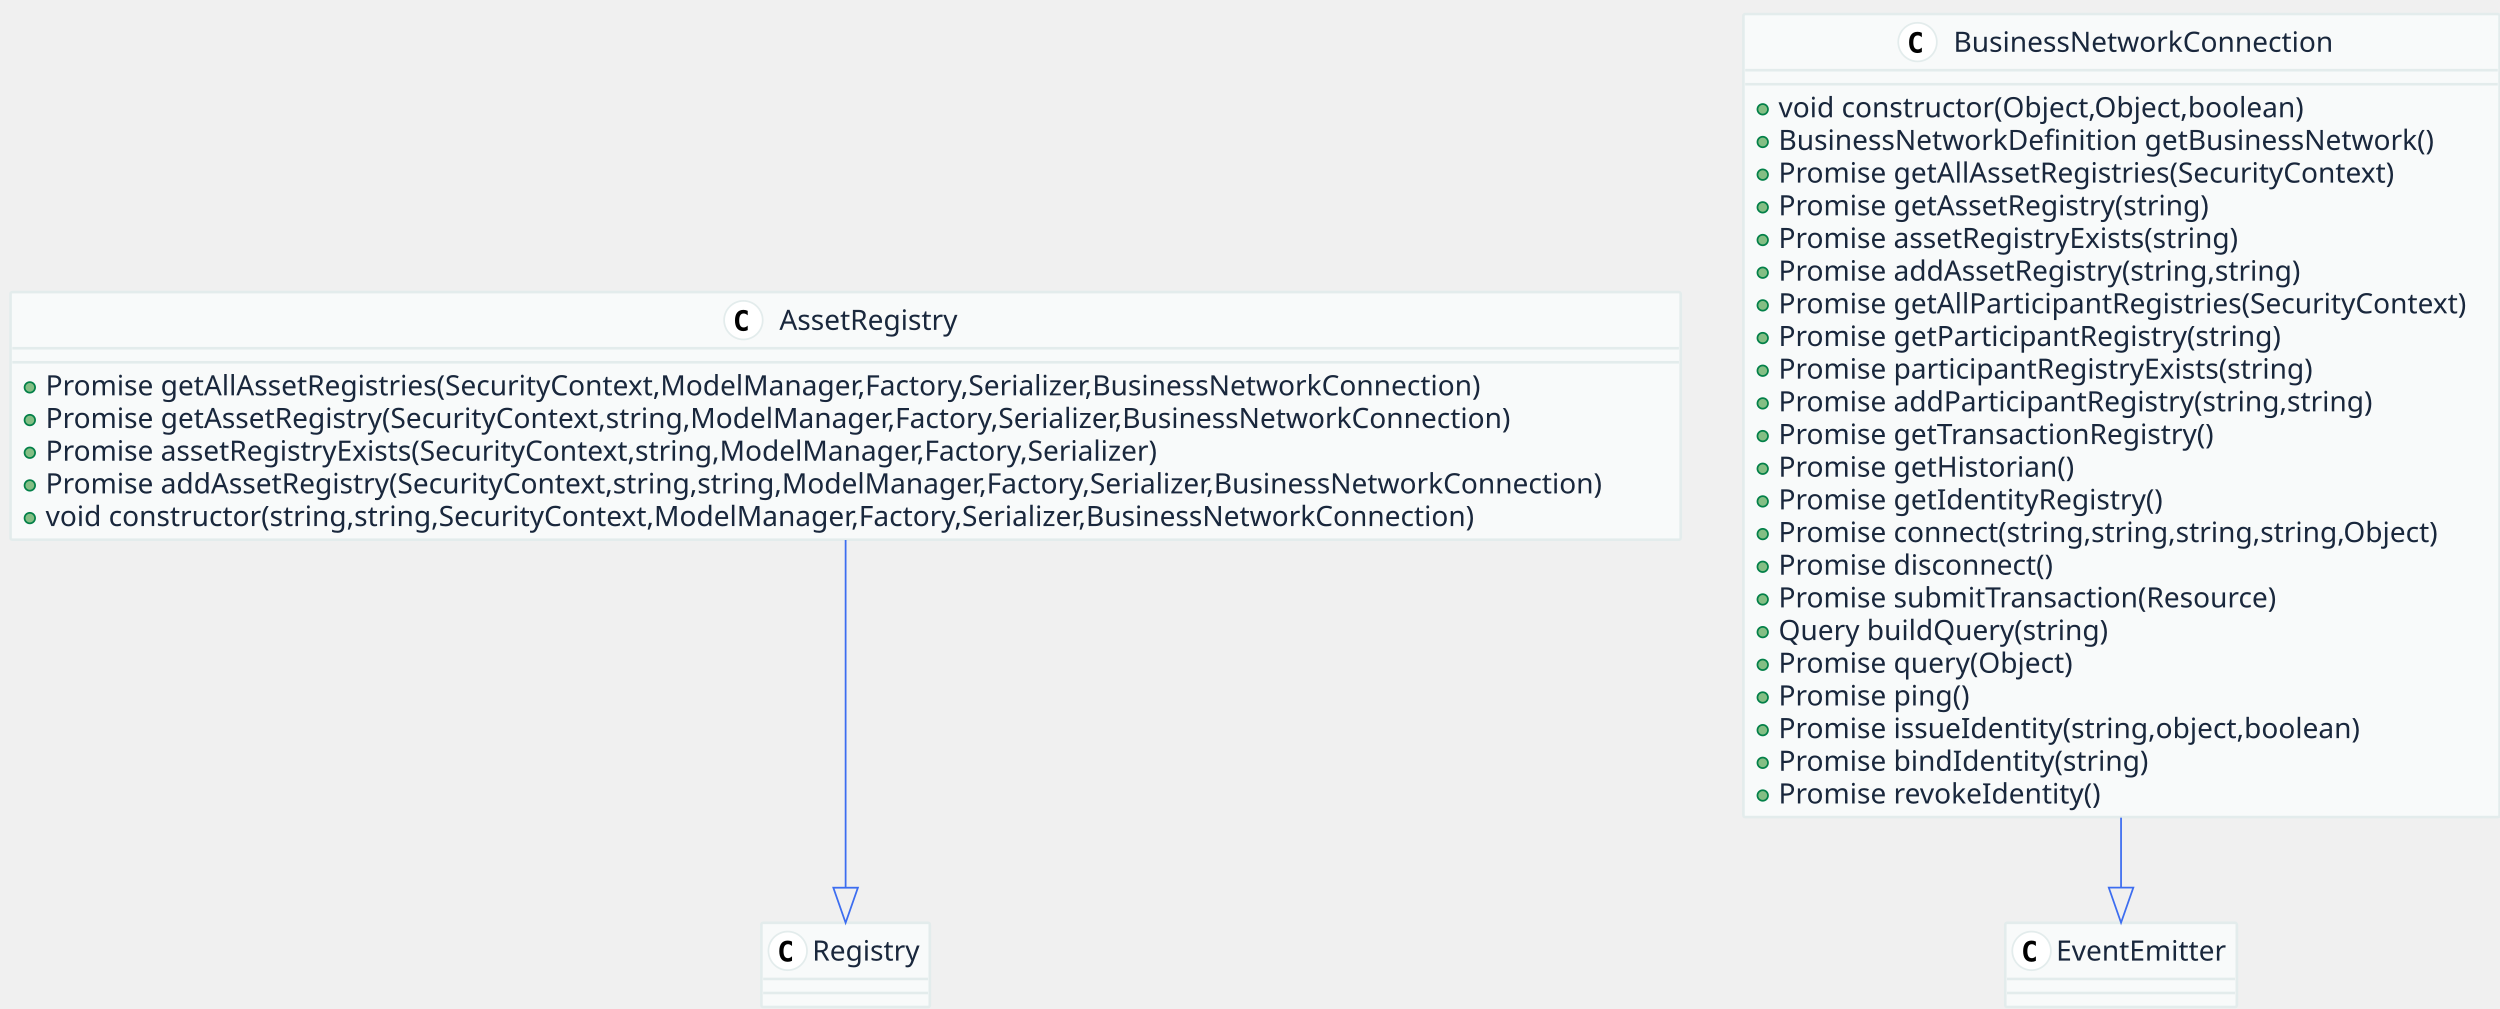
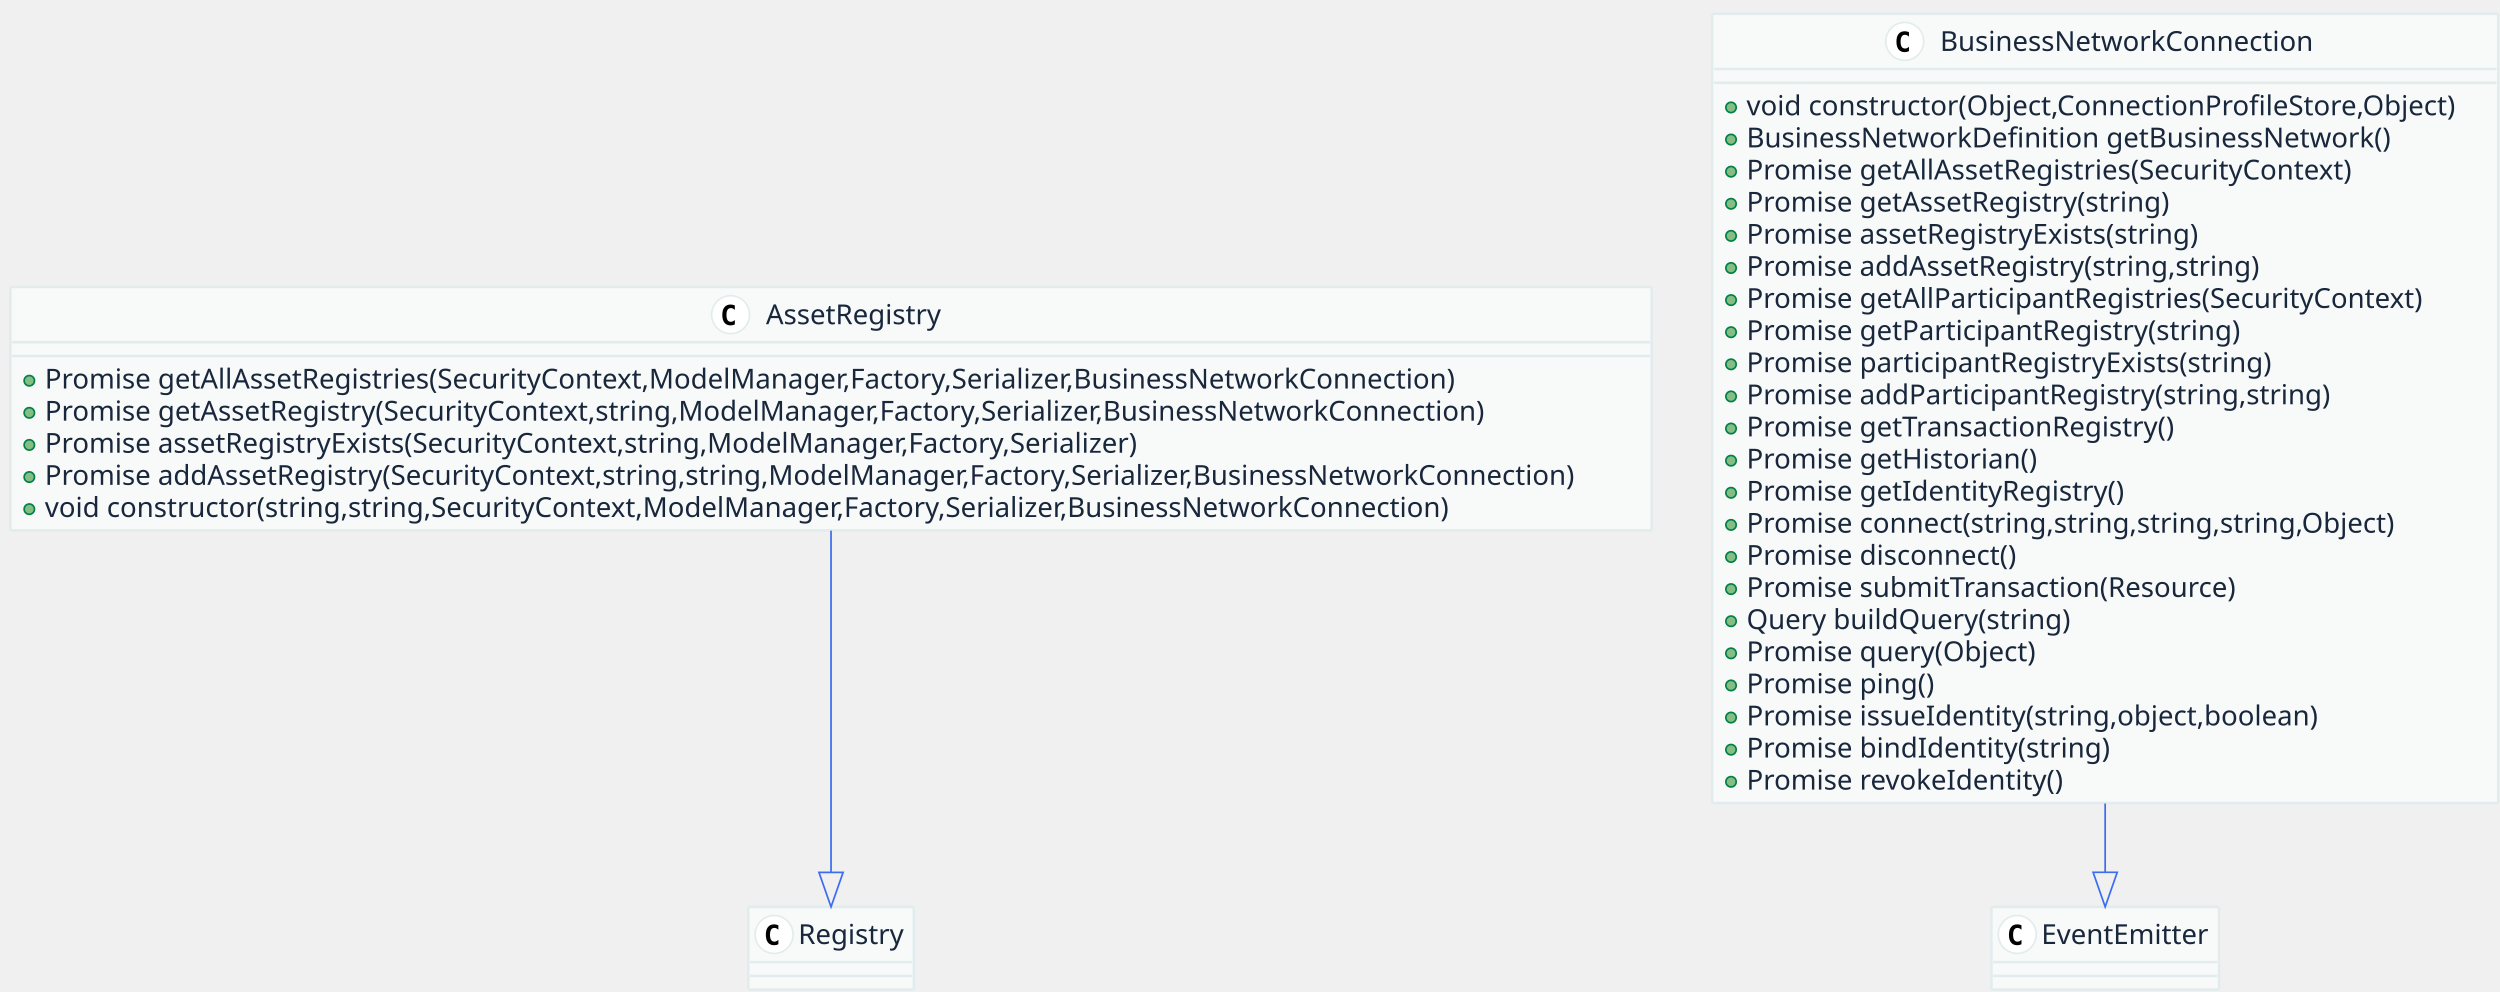
- <svg xmlns="http://www.w3.org/2000/svg" contentScriptType="application/ecmascript" contentStyleType="text/css" height="575px" preserveAspectRatio="none" style="width:1425px;height:575px;" version="1.1" viewBox="0 0 1425 575" width="1425px" zoomAndPan="magnify">
+ <svg xmlns="http://www.w3.org/2000/svg" contentScriptType="application/ecmascript" contentStyleType="text/css" height="575px" preserveAspectRatio="none" style="width:1450px;height:575px;" version="1.1" viewBox="0 0 1450 575" width="1450px" zoomAndPan="magnify">
  <defs />
  <g>
    <rect fill="#F8FAFA" height="141.125" rx="1" ry="1" style="stroke: #E3ECEC; stroke-width: 1.5;" width="952" x="6" y="166.5" />
    <ellipse cx="423.75" cy="182.5" fill="#FFFFFF" rx="11" ry="11" style="stroke: #E3ECEC; stroke-width: 1.0;" />
    <path d="M426.203,188.156 Q425.656,188.438 425.055,188.586 Q424.453,188.734 423.781,188.734 Q421.422,188.734 420.18,187.172 Q418.938,185.609 418.938,182.672 Q418.938,179.734 420.18,178.18 Q421.422,176.625 423.781,176.625 Q424.453,176.625 425.062,176.766 Q425.672,176.906 426.203,177.188 L426.203,179.75 Q425.609,179.203 425.047,178.945 Q424.484,178.688 423.891,178.688 Q422.625,178.688 421.984,179.695 Q421.344,180.703 421.344,182.672 Q421.344,184.641 421.984,185.648 Q422.625,186.656 423.891,186.656 Q424.484,186.656 425.047,186.398 Q425.609,186.141 426.203,185.594 L426.203,188.156 Z " />
    <text fill="#19273C" font-family="sans-serif" font-size="16" lengthAdjust="spacingAndGlyphs" textLength="108" x="444.25" y="188.039">AssetRegistry</text>
    <line style="stroke: #E3ECEC; stroke-width: 1.5;" x1="7" x2="957" y1="198.5" y2="198.5" />
    <line style="stroke: #E3ECEC; stroke-width: 1.5;" x1="7" x2="957" y1="206.5" y2="206.5" />
    <ellipse cx="17" cy="220.812" fill="#84BE84" rx="3" ry="3" style="stroke: #038048; stroke-width: 1.0;" />
    <text fill="#19273C" font-family="sans-serif" font-size="16" lengthAdjust="spacingAndGlyphs" textLength="851" x="26" y="225.352">Promise getAllAssetRegistries(SecurityContext,ModelManager,Factory,Serializer,BusinessNetworkConnection)</text>
    <ellipse cx="17" cy="239.438" fill="#84BE84" rx="3" ry="3" style="stroke: #038048; stroke-width: 1.0;" />
    <text fill="#19273C" font-family="sans-serif" font-size="16" lengthAdjust="spacingAndGlyphs" textLength="872" x="26" y="243.977">Promise getAssetRegistry(SecurityContext,string,ModelManager,Factory,Serializer,BusinessNetworkConnection)</text>
    <ellipse cx="17" cy="258.062" fill="#84BE84" rx="3" ry="3" style="stroke: #038048; stroke-width: 1.0;" />
    <text fill="#19273C" font-family="sans-serif" font-size="16" lengthAdjust="spacingAndGlyphs" textLength="663" x="26" y="262.602">Promise assetRegistryExists(SecurityContext,string,ModelManager,Factory,Serializer)</text>
    <ellipse cx="17" cy="276.688" fill="#84BE84" rx="3" ry="3" style="stroke: #038048; stroke-width: 1.0;" />
    <text fill="#19273C" font-family="sans-serif" font-size="16" lengthAdjust="spacingAndGlyphs" textLength="926" x="26" y="281.227">Promise addAssetRegistry(SecurityContext,string,string,ModelManager,Factory,Serializer,BusinessNetworkConnection)</text>
    <ellipse cx="17" cy="295.312" fill="#84BE84" rx="3" ry="3" style="stroke: #038048; stroke-width: 1.0;" />
    <text fill="#19273C" font-family="sans-serif" font-size="16" lengthAdjust="spacingAndGlyphs" textLength="851" x="26" y="299.852">void constructor(string,string,SecurityContext,ModelManager,Factory,Serializer,BusinessNetworkConnection)</text>
    <rect fill="#F8FAFA" height="48" rx="1" ry="1" style="stroke: #E3ECEC; stroke-width: 1.5;" width="96" x="434" y="526" />
    <ellipse cx="449" cy="542" fill="#FFFFFF" rx="11" ry="11" style="stroke: #E3ECEC; stroke-width: 1.0;" />
    <path d="M451.453,547.656 Q450.906,547.938 450.305,548.086 Q449.703,548.234 449.031,548.234 Q446.672,548.234 445.43,546.672 Q444.188,545.109 444.188,542.172 Q444.188,539.234 445.43,537.68 Q446.672,536.125 449.031,536.125 Q449.703,536.125 450.312,536.266 Q450.922,536.406 451.453,536.688 L451.453,539.25 Q450.859,538.703 450.297,538.445 Q449.734,538.188 449.141,538.188 Q447.875,538.188 447.234,539.195 Q446.594,540.203 446.594,542.172 Q446.594,544.141 447.234,545.148 Q447.875,546.156 449.141,546.156 Q449.734,546.156 450.297,545.898 Q450.859,545.641 451.453,545.094 L451.453,547.656 Z " />
    <text fill="#19273C" font-family="sans-serif" font-size="16" lengthAdjust="spacingAndGlyphs" textLength="64" x="463" y="547.539">Registry</text>
    <line style="stroke: #E3ECEC; stroke-width: 1.5;" x1="435" x2="529" y1="558" y2="558" />
    <line style="stroke: #E3ECEC; stroke-width: 1.5;" x1="435" x2="529" y1="566" y2="566" />
-     <rect fill="#F8FAFA" height="457.75" rx="1" ry="1" style="stroke: #E3ECEC; stroke-width: 1.5;" width="431" x="993.75" y="8" />
-     <ellipse cx="1093" cy="24" fill="#FFFFFF" rx="11" ry="11" style="stroke: #E3ECEC; stroke-width: 1.0;" />
-     <path d="M1095.453,29.656 Q1094.906,29.938 1094.305,30.086 Q1093.703,30.234 1093.031,30.234 Q1090.672,30.234 1089.43,28.672 Q1088.188,27.109 1088.188,24.172 Q1088.188,21.234 1089.43,19.68 Q1090.672,18.125 1093.031,18.125 Q1093.703,18.125 1094.312,18.266 Q1094.922,18.406 1095.453,18.688 L1095.453,21.25 Q1094.859,20.703 1094.297,20.445 Q1093.734,20.188 1093.141,20.188 Q1091.875,20.188 1091.234,21.195 Q1090.594,22.203 1090.594,24.172 Q1090.594,26.141 1091.234,27.148 Q1091.875,28.156 1093.141,28.156 Q1093.734,28.156 1094.297,27.898 Q1094.859,27.641 1095.453,27.094 L1095.453,29.656 Z " />
-     <text fill="#19273C" font-family="sans-serif" font-size="16" lengthAdjust="spacingAndGlyphs" textLength="224" x="1113.5" y="29.539">BusinessNetworkConnection</text>
-     <line style="stroke: #E3ECEC; stroke-width: 1.5;" x1="994.75" x2="1423.75" y1="40" y2="40" />
-     <line style="stroke: #E3ECEC; stroke-width: 1.5;" x1="994.75" x2="1423.75" y1="48" y2="48" />
-     <ellipse cx="1004.75" cy="62.312" fill="#84BE84" rx="3" ry="3" style="stroke: #038048; stroke-width: 1.0;" />
-     <text fill="#19273C" font-family="sans-serif" font-size="16" lengthAdjust="spacingAndGlyphs" textLength="313" x="1013.75" y="66.852">void constructor(Object,Object,boolean)</text>
-     <ellipse cx="1004.75" cy="80.938" fill="#84BE84" rx="3" ry="3" style="stroke: #038048; stroke-width: 1.0;" />
-     <text fill="#19273C" font-family="sans-serif" font-size="16" lengthAdjust="spacingAndGlyphs" textLength="386" x="1013.75" y="85.477">BusinessNetworkDefinition getBusinessNetwork()</text>
-     <ellipse cx="1004.75" cy="99.562" fill="#84BE84" rx="3" ry="3" style="stroke: #038048; stroke-width: 1.0;" />
-     <text fill="#19273C" font-family="sans-serif" font-size="16" lengthAdjust="spacingAndGlyphs" textLength="367" x="1013.75" y="104.102">Promise getAllAssetRegistries(SecurityContext)</text>
-     <ellipse cx="1004.75" cy="118.188" fill="#84BE84" rx="3" ry="3" style="stroke: #038048; stroke-width: 1.0;" />
-     <text fill="#19273C" font-family="sans-serif" font-size="16" lengthAdjust="spacingAndGlyphs" textLength="258" x="1013.75" y="122.727">Promise getAssetRegistry(string)</text>
-     <ellipse cx="1004.75" cy="136.812" fill="#84BE84" rx="3" ry="3" style="stroke: #038048; stroke-width: 1.0;" />
-     <text fill="#19273C" font-family="sans-serif" font-size="16" lengthAdjust="spacingAndGlyphs" textLength="278" x="1013.75" y="141.352">Promise assetRegistryExists(string)</text>
-     <ellipse cx="1004.75" cy="155.438" fill="#84BE84" rx="3" ry="3" style="stroke: #038048; stroke-width: 1.0;" />
-     <text fill="#19273C" font-family="sans-serif" font-size="16" lengthAdjust="spacingAndGlyphs" textLength="312" x="1013.75" y="159.977">Promise addAssetRegistry(string,string)</text>
-     <ellipse cx="1004.75" cy="174.062" fill="#84BE84" rx="3" ry="3" style="stroke: #038048; stroke-width: 1.0;" />
-     <text fill="#19273C" font-family="sans-serif" font-size="16" lengthAdjust="spacingAndGlyphs" textLength="405" x="1013.75" y="178.602">Promise getAllParticipantRegistries(SecurityContext)</text>
-     <ellipse cx="1004.75" cy="192.688" fill="#84BE84" rx="3" ry="3" style="stroke: #038048; stroke-width: 1.0;" />
-     <text fill="#19273C" font-family="sans-serif" font-size="16" lengthAdjust="spacingAndGlyphs" textLength="296" x="1013.75" y="197.227">Promise getParticipantRegistry(string)</text>
-     <ellipse cx="1004.75" cy="211.312" fill="#84BE84" rx="3" ry="3" style="stroke: #038048; stroke-width: 1.0;" />
-     <text fill="#19273C" font-family="sans-serif" font-size="16" lengthAdjust="spacingAndGlyphs" textLength="318" x="1013.75" y="215.852">Promise participantRegistryExists(string)</text>
-     <ellipse cx="1004.75" cy="229.938" fill="#84BE84" rx="3" ry="3" style="stroke: #038048; stroke-width: 1.0;" />
-     <text fill="#19273C" font-family="sans-serif" font-size="16" lengthAdjust="spacingAndGlyphs" textLength="350" x="1013.75" y="234.477">Promise addParticipantRegistry(string,string)</text>
-     <ellipse cx="1004.75" cy="248.562" fill="#84BE84" rx="3" ry="3" style="stroke: #038048; stroke-width: 1.0;" />
-     <text fill="#19273C" font-family="sans-serif" font-size="16" lengthAdjust="spacingAndGlyphs" textLength="260" x="1013.75" y="253.102">Promise getTransactionRegistry()</text>
-     <ellipse cx="1004.75" cy="267.188" fill="#84BE84" rx="3" ry="3" style="stroke: #038048; stroke-width: 1.0;" />
-     <text fill="#19273C" font-family="sans-serif" font-size="16" lengthAdjust="spacingAndGlyphs" textLength="174" x="1013.75" y="271.727">Promise getHistorian()</text>
-     <ellipse cx="1004.75" cy="285.812" fill="#84BE84" rx="3" ry="3" style="stroke: #038048; stroke-width: 1.0;" />
-     <text fill="#19273C" font-family="sans-serif" font-size="16" lengthAdjust="spacingAndGlyphs" textLength="227" x="1013.75" y="290.352">Promise getIdentityRegistry()</text>
-     <ellipse cx="1004.75" cy="304.438" fill="#84BE84" rx="3" ry="3" style="stroke: #038048; stroke-width: 1.0;" />
-     <text fill="#19273C" font-family="sans-serif" font-size="16" lengthAdjust="spacingAndGlyphs" textLength="393" x="1013.75" y="308.977">Promise connect(string,string,string,string,Object)</text>
-     <ellipse cx="1004.75" cy="323.062" fill="#84BE84" rx="3" ry="3" style="stroke: #038048; stroke-width: 1.0;" />
-     <text fill="#19273C" font-family="sans-serif" font-size="16" lengthAdjust="spacingAndGlyphs" textLength="165" x="1013.75" y="327.602">Promise disconnect()</text>
-     <ellipse cx="1004.75" cy="341.688" fill="#84BE84" rx="3" ry="3" style="stroke: #038048; stroke-width: 1.0;" />
-     <text fill="#19273C" font-family="sans-serif" font-size="16" lengthAdjust="spacingAndGlyphs" textLength="298" x="1013.75" y="346.227">Promise submitTransaction(Resource)</text>
-     <ellipse cx="1004.75" cy="360.312" fill="#84BE84" rx="3" ry="3" style="stroke: #038048; stroke-width: 1.0;" />
-     <text fill="#19273C" font-family="sans-serif" font-size="16" lengthAdjust="spacingAndGlyphs" textLength="194" x="1013.75" y="364.852">Query buildQuery(string)</text>
-     <ellipse cx="1004.75" cy="378.938" fill="#84BE84" rx="3" ry="3" style="stroke: #038048; stroke-width: 1.0;" />
-     <text fill="#19273C" font-family="sans-serif" font-size="16" lengthAdjust="spacingAndGlyphs" textLength="175" x="1013.75" y="383.477">Promise query(Object)</text>
-     <ellipse cx="1004.75" cy="397.562" fill="#84BE84" rx="3" ry="3" style="stroke: #038048; stroke-width: 1.0;" />
-     <text fill="#19273C" font-family="sans-serif" font-size="16" lengthAdjust="spacingAndGlyphs" textLength="113" x="1013.75" y="402.102">Promise ping()</text>
-     <ellipse cx="1004.75" cy="416.188" fill="#84BE84" rx="3" ry="3" style="stroke: #038048; stroke-width: 1.0;" />
-     <text fill="#19273C" font-family="sans-serif" font-size="16" lengthAdjust="spacingAndGlyphs" textLength="341" x="1013.75" y="420.727">Promise issueIdentity(string,object,boolean)</text>
-     <ellipse cx="1004.75" cy="434.812" fill="#84BE84" rx="3" ry="3" style="stroke: #038048; stroke-width: 1.0;" />
-     <text fill="#19273C" font-family="sans-serif" font-size="16" lengthAdjust="spacingAndGlyphs" textLength="216" x="1013.75" y="439.352">Promise bindIdentity(string)</text>
-     <ellipse cx="1004.75" cy="453.438" fill="#84BE84" rx="3" ry="3" style="stroke: #038048; stroke-width: 1.0;" />
-     <text fill="#19273C" font-family="sans-serif" font-size="16" lengthAdjust="spacingAndGlyphs" textLength="191" x="1013.75" y="457.977">Promise revokeIdentity()</text>
-     <rect fill="#F8FAFA" height="48" rx="1" ry="1" style="stroke: #E3ECEC; stroke-width: 1.5;" width="132" x="1143" y="526" />
-     <ellipse cx="1158" cy="542" fill="#FFFFFF" rx="11" ry="11" style="stroke: #E3ECEC; stroke-width: 1.0;" />
-     <path d="M1160.453,547.656 Q1159.906,547.938 1159.305,548.086 Q1158.703,548.234 1158.031,548.234 Q1155.672,548.234 1154.43,546.672 Q1153.188,545.109 1153.188,542.172 Q1153.188,539.234 1154.43,537.68 Q1155.672,536.125 1158.031,536.125 Q1158.703,536.125 1159.312,536.266 Q1159.922,536.406 1160.453,536.688 L1160.453,539.25 Q1159.859,538.703 1159.297,538.445 Q1158.734,538.188 1158.141,538.188 Q1156.875,538.188 1156.234,539.195 Q1155.594,540.203 1155.594,542.172 Q1155.594,544.141 1156.234,545.148 Q1156.875,546.156 1158.141,546.156 Q1158.734,546.156 1159.297,545.898 Q1159.859,545.641 1160.453,545.094 L1160.453,547.656 Z " />
-     <text fill="#19273C" font-family="sans-serif" font-size="16" lengthAdjust="spacingAndGlyphs" textLength="100" x="1172" y="547.539">EventEmitter</text>
-     <line style="stroke: #E3ECEC; stroke-width: 1.5;" x1="1144" x2="1274" y1="558" y2="558" />
-     <line style="stroke: #E3ECEC; stroke-width: 1.5;" x1="1144" x2="1274" y1="566" y2="566" />
+     <rect fill="#F8FAFA" height="457.75" rx="1" ry="1" style="stroke: #E3ECEC; stroke-width: 1.5;" width="456" x="993" y="8" />
+     <ellipse cx="1104.75" cy="24" fill="#FFFFFF" rx="11" ry="11" style="stroke: #E3ECEC; stroke-width: 1.0;" />
+     <path d="M1107.203,29.656 Q1106.656,29.938 1106.055,30.086 Q1105.453,30.234 1104.781,30.234 Q1102.422,30.234 1101.18,28.672 Q1099.938,27.109 1099.938,24.172 Q1099.938,21.234 1101.18,19.68 Q1102.422,18.125 1104.781,18.125 Q1105.453,18.125 1106.062,18.266 Q1106.672,18.406 1107.203,18.688 L1107.203,21.25 Q1106.609,20.703 1106.047,20.445 Q1105.484,20.188 1104.891,20.188 Q1103.625,20.188 1102.984,21.195 Q1102.344,22.203 1102.344,24.172 Q1102.344,26.141 1102.984,27.148 Q1103.625,28.156 1104.891,28.156 Q1105.484,28.156 1106.047,27.898 Q1106.609,27.641 1107.203,27.094 L1107.203,29.656 Z " />
+     <text fill="#19273C" font-family="sans-serif" font-size="16" lengthAdjust="spacingAndGlyphs" textLength="224" x="1125.25" y="29.539">BusinessNetworkConnection</text>
+     <line style="stroke: #E3ECEC; stroke-width: 1.5;" x1="994" x2="1448" y1="40" y2="40" />
+     <line style="stroke: #E3ECEC; stroke-width: 1.5;" x1="994" x2="1448" y1="48" y2="48" />
+     <ellipse cx="1004" cy="62.312" fill="#84BE84" rx="3" ry="3" style="stroke: #038048; stroke-width: 1.0;" />
+     <text fill="#19273C" font-family="sans-serif" font-size="16" lengthAdjust="spacingAndGlyphs" textLength="430" x="1013" y="66.852">void constructor(Object,ConnectionProfileStore,Object)</text>
+     <ellipse cx="1004" cy="80.938" fill="#84BE84" rx="3" ry="3" style="stroke: #038048; stroke-width: 1.0;" />
+     <text fill="#19273C" font-family="sans-serif" font-size="16" lengthAdjust="spacingAndGlyphs" textLength="386" x="1013" y="85.477">BusinessNetworkDefinition getBusinessNetwork()</text>
+     <ellipse cx="1004" cy="99.562" fill="#84BE84" rx="3" ry="3" style="stroke: #038048; stroke-width: 1.0;" />
+     <text fill="#19273C" font-family="sans-serif" font-size="16" lengthAdjust="spacingAndGlyphs" textLength="367" x="1013" y="104.102">Promise getAllAssetRegistries(SecurityContext)</text>
+     <ellipse cx="1004" cy="118.188" fill="#84BE84" rx="3" ry="3" style="stroke: #038048; stroke-width: 1.0;" />
+     <text fill="#19273C" font-family="sans-serif" font-size="16" lengthAdjust="spacingAndGlyphs" textLength="258" x="1013" y="122.727">Promise getAssetRegistry(string)</text>
+     <ellipse cx="1004" cy="136.812" fill="#84BE84" rx="3" ry="3" style="stroke: #038048; stroke-width: 1.0;" />
+     <text fill="#19273C" font-family="sans-serif" font-size="16" lengthAdjust="spacingAndGlyphs" textLength="278" x="1013" y="141.352">Promise assetRegistryExists(string)</text>
+     <ellipse cx="1004" cy="155.438" fill="#84BE84" rx="3" ry="3" style="stroke: #038048; stroke-width: 1.0;" />
+     <text fill="#19273C" font-family="sans-serif" font-size="16" lengthAdjust="spacingAndGlyphs" textLength="312" x="1013" y="159.977">Promise addAssetRegistry(string,string)</text>
+     <ellipse cx="1004" cy="174.062" fill="#84BE84" rx="3" ry="3" style="stroke: #038048; stroke-width: 1.0;" />
+     <text fill="#19273C" font-family="sans-serif" font-size="16" lengthAdjust="spacingAndGlyphs" textLength="405" x="1013" y="178.602">Promise getAllParticipantRegistries(SecurityContext)</text>
+     <ellipse cx="1004" cy="192.688" fill="#84BE84" rx="3" ry="3" style="stroke: #038048; stroke-width: 1.0;" />
+     <text fill="#19273C" font-family="sans-serif" font-size="16" lengthAdjust="spacingAndGlyphs" textLength="296" x="1013" y="197.227">Promise getParticipantRegistry(string)</text>
+     <ellipse cx="1004" cy="211.312" fill="#84BE84" rx="3" ry="3" style="stroke: #038048; stroke-width: 1.0;" />
+     <text fill="#19273C" font-family="sans-serif" font-size="16" lengthAdjust="spacingAndGlyphs" textLength="318" x="1013" y="215.852">Promise participantRegistryExists(string)</text>
+     <ellipse cx="1004" cy="229.938" fill="#84BE84" rx="3" ry="3" style="stroke: #038048; stroke-width: 1.0;" />
+     <text fill="#19273C" font-family="sans-serif" font-size="16" lengthAdjust="spacingAndGlyphs" textLength="350" x="1013" y="234.477">Promise addParticipantRegistry(string,string)</text>
+     <ellipse cx="1004" cy="248.562" fill="#84BE84" rx="3" ry="3" style="stroke: #038048; stroke-width: 1.0;" />
+     <text fill="#19273C" font-family="sans-serif" font-size="16" lengthAdjust="spacingAndGlyphs" textLength="260" x="1013" y="253.102">Promise getTransactionRegistry()</text>
+     <ellipse cx="1004" cy="267.188" fill="#84BE84" rx="3" ry="3" style="stroke: #038048; stroke-width: 1.0;" />
+     <text fill="#19273C" font-family="sans-serif" font-size="16" lengthAdjust="spacingAndGlyphs" textLength="174" x="1013" y="271.727">Promise getHistorian()</text>
+     <ellipse cx="1004" cy="285.812" fill="#84BE84" rx="3" ry="3" style="stroke: #038048; stroke-width: 1.0;" />
+     <text fill="#19273C" font-family="sans-serif" font-size="16" lengthAdjust="spacingAndGlyphs" textLength="227" x="1013" y="290.352">Promise getIdentityRegistry()</text>
+     <ellipse cx="1004" cy="304.438" fill="#84BE84" rx="3" ry="3" style="stroke: #038048; stroke-width: 1.0;" />
+     <text fill="#19273C" font-family="sans-serif" font-size="16" lengthAdjust="spacingAndGlyphs" textLength="393" x="1013" y="308.977">Promise connect(string,string,string,string,Object)</text>
+     <ellipse cx="1004" cy="323.062" fill="#84BE84" rx="3" ry="3" style="stroke: #038048; stroke-width: 1.0;" />
+     <text fill="#19273C" font-family="sans-serif" font-size="16" lengthAdjust="spacingAndGlyphs" textLength="165" x="1013" y="327.602">Promise disconnect()</text>
+     <ellipse cx="1004" cy="341.688" fill="#84BE84" rx="3" ry="3" style="stroke: #038048; stroke-width: 1.0;" />
+     <text fill="#19273C" font-family="sans-serif" font-size="16" lengthAdjust="spacingAndGlyphs" textLength="298" x="1013" y="346.227">Promise submitTransaction(Resource)</text>
+     <ellipse cx="1004" cy="360.312" fill="#84BE84" rx="3" ry="3" style="stroke: #038048; stroke-width: 1.0;" />
+     <text fill="#19273C" font-family="sans-serif" font-size="16" lengthAdjust="spacingAndGlyphs" textLength="194" x="1013" y="364.852">Query buildQuery(string)</text>
+     <ellipse cx="1004" cy="378.938" fill="#84BE84" rx="3" ry="3" style="stroke: #038048; stroke-width: 1.0;" />
+     <text fill="#19273C" font-family="sans-serif" font-size="16" lengthAdjust="spacingAndGlyphs" textLength="175" x="1013" y="383.477">Promise query(Object)</text>
+     <ellipse cx="1004" cy="397.562" fill="#84BE84" rx="3" ry="3" style="stroke: #038048; stroke-width: 1.0;" />
+     <text fill="#19273C" font-family="sans-serif" font-size="16" lengthAdjust="spacingAndGlyphs" textLength="113" x="1013" y="402.102">Promise ping()</text>
+     <ellipse cx="1004" cy="416.188" fill="#84BE84" rx="3" ry="3" style="stroke: #038048; stroke-width: 1.0;" />
+     <text fill="#19273C" font-family="sans-serif" font-size="16" lengthAdjust="spacingAndGlyphs" textLength="341" x="1013" y="420.727">Promise issueIdentity(string,object,boolean)</text>
+     <ellipse cx="1004" cy="434.812" fill="#84BE84" rx="3" ry="3" style="stroke: #038048; stroke-width: 1.0;" />
+     <text fill="#19273C" font-family="sans-serif" font-size="16" lengthAdjust="spacingAndGlyphs" textLength="216" x="1013" y="439.352">Promise bindIdentity(string)</text>
+     <ellipse cx="1004" cy="453.438" fill="#84BE84" rx="3" ry="3" style="stroke: #038048; stroke-width: 1.0;" />
+     <text fill="#19273C" font-family="sans-serif" font-size="16" lengthAdjust="spacingAndGlyphs" textLength="191" x="1013" y="457.977">Promise revokeIdentity()</text>
+     <rect fill="#F8FAFA" height="48" rx="1" ry="1" style="stroke: #E3ECEC; stroke-width: 1.5;" width="132" x="1155" y="526" />
+     <ellipse cx="1170" cy="542" fill="#FFFFFF" rx="11" ry="11" style="stroke: #E3ECEC; stroke-width: 1.0;" />
+     <path d="M1172.453,547.656 Q1171.906,547.938 1171.305,548.086 Q1170.703,548.234 1170.031,548.234 Q1167.672,548.234 1166.43,546.672 Q1165.188,545.109 1165.188,542.172 Q1165.188,539.234 1166.43,537.68 Q1167.672,536.125 1170.031,536.125 Q1170.703,536.125 1171.312,536.266 Q1171.922,536.406 1172.453,536.688 L1172.453,539.25 Q1171.859,538.703 1171.297,538.445 Q1170.734,538.188 1170.141,538.188 Q1168.875,538.188 1168.234,539.195 Q1167.594,540.203 1167.594,542.172 Q1167.594,544.141 1168.234,545.148 Q1168.875,546.156 1170.141,546.156 Q1170.734,546.156 1171.297,545.898 Q1171.859,545.641 1172.453,545.094 L1172.453,547.656 Z " />
+     <text fill="#19273C" font-family="sans-serif" font-size="16" lengthAdjust="spacingAndGlyphs" textLength="100" x="1184" y="547.539">EventEmitter</text>
+     <line style="stroke: #E3ECEC; stroke-width: 1.5;" x1="1156" x2="1286" y1="558" y2="558" />
+     <line style="stroke: #E3ECEC; stroke-width: 1.5;" x1="1156" x2="1286" y1="566" y2="566" />
    <path d="M482,307.794 C482,368.479 482,454.49 482,505.723 " fill="none" style="stroke: #3C6DF0; stroke-width: 1.0;" />
    <polygon fill="none" points="489,505.988,482,525.988,475,505.988,489,505.988" style="stroke: #3C6DF0; stroke-width: 1.0;" />
-     <path d="M1209,466.066 C1209,480.679 1209,494.189 1209,505.88 " fill="none" style="stroke: #3C6DF0; stroke-width: 1.0;" />
-     <polygon fill="none" points="1216,505.932,1209,525.932,1202,505.932,1216,505.932" style="stroke: #3C6DF0; stroke-width: 1.0;" />
+     <path d="M1221,466.066 C1221,480.679 1221,494.189 1221,505.88 " fill="none" style="stroke: #3C6DF0; stroke-width: 1.0;" />
+     <polygon fill="none" points="1228,505.932,1221,525.932,1214,505.932,1228,505.932" style="stroke: #3C6DF0; stroke-width: 1.0;" />
  </g>
</svg>
